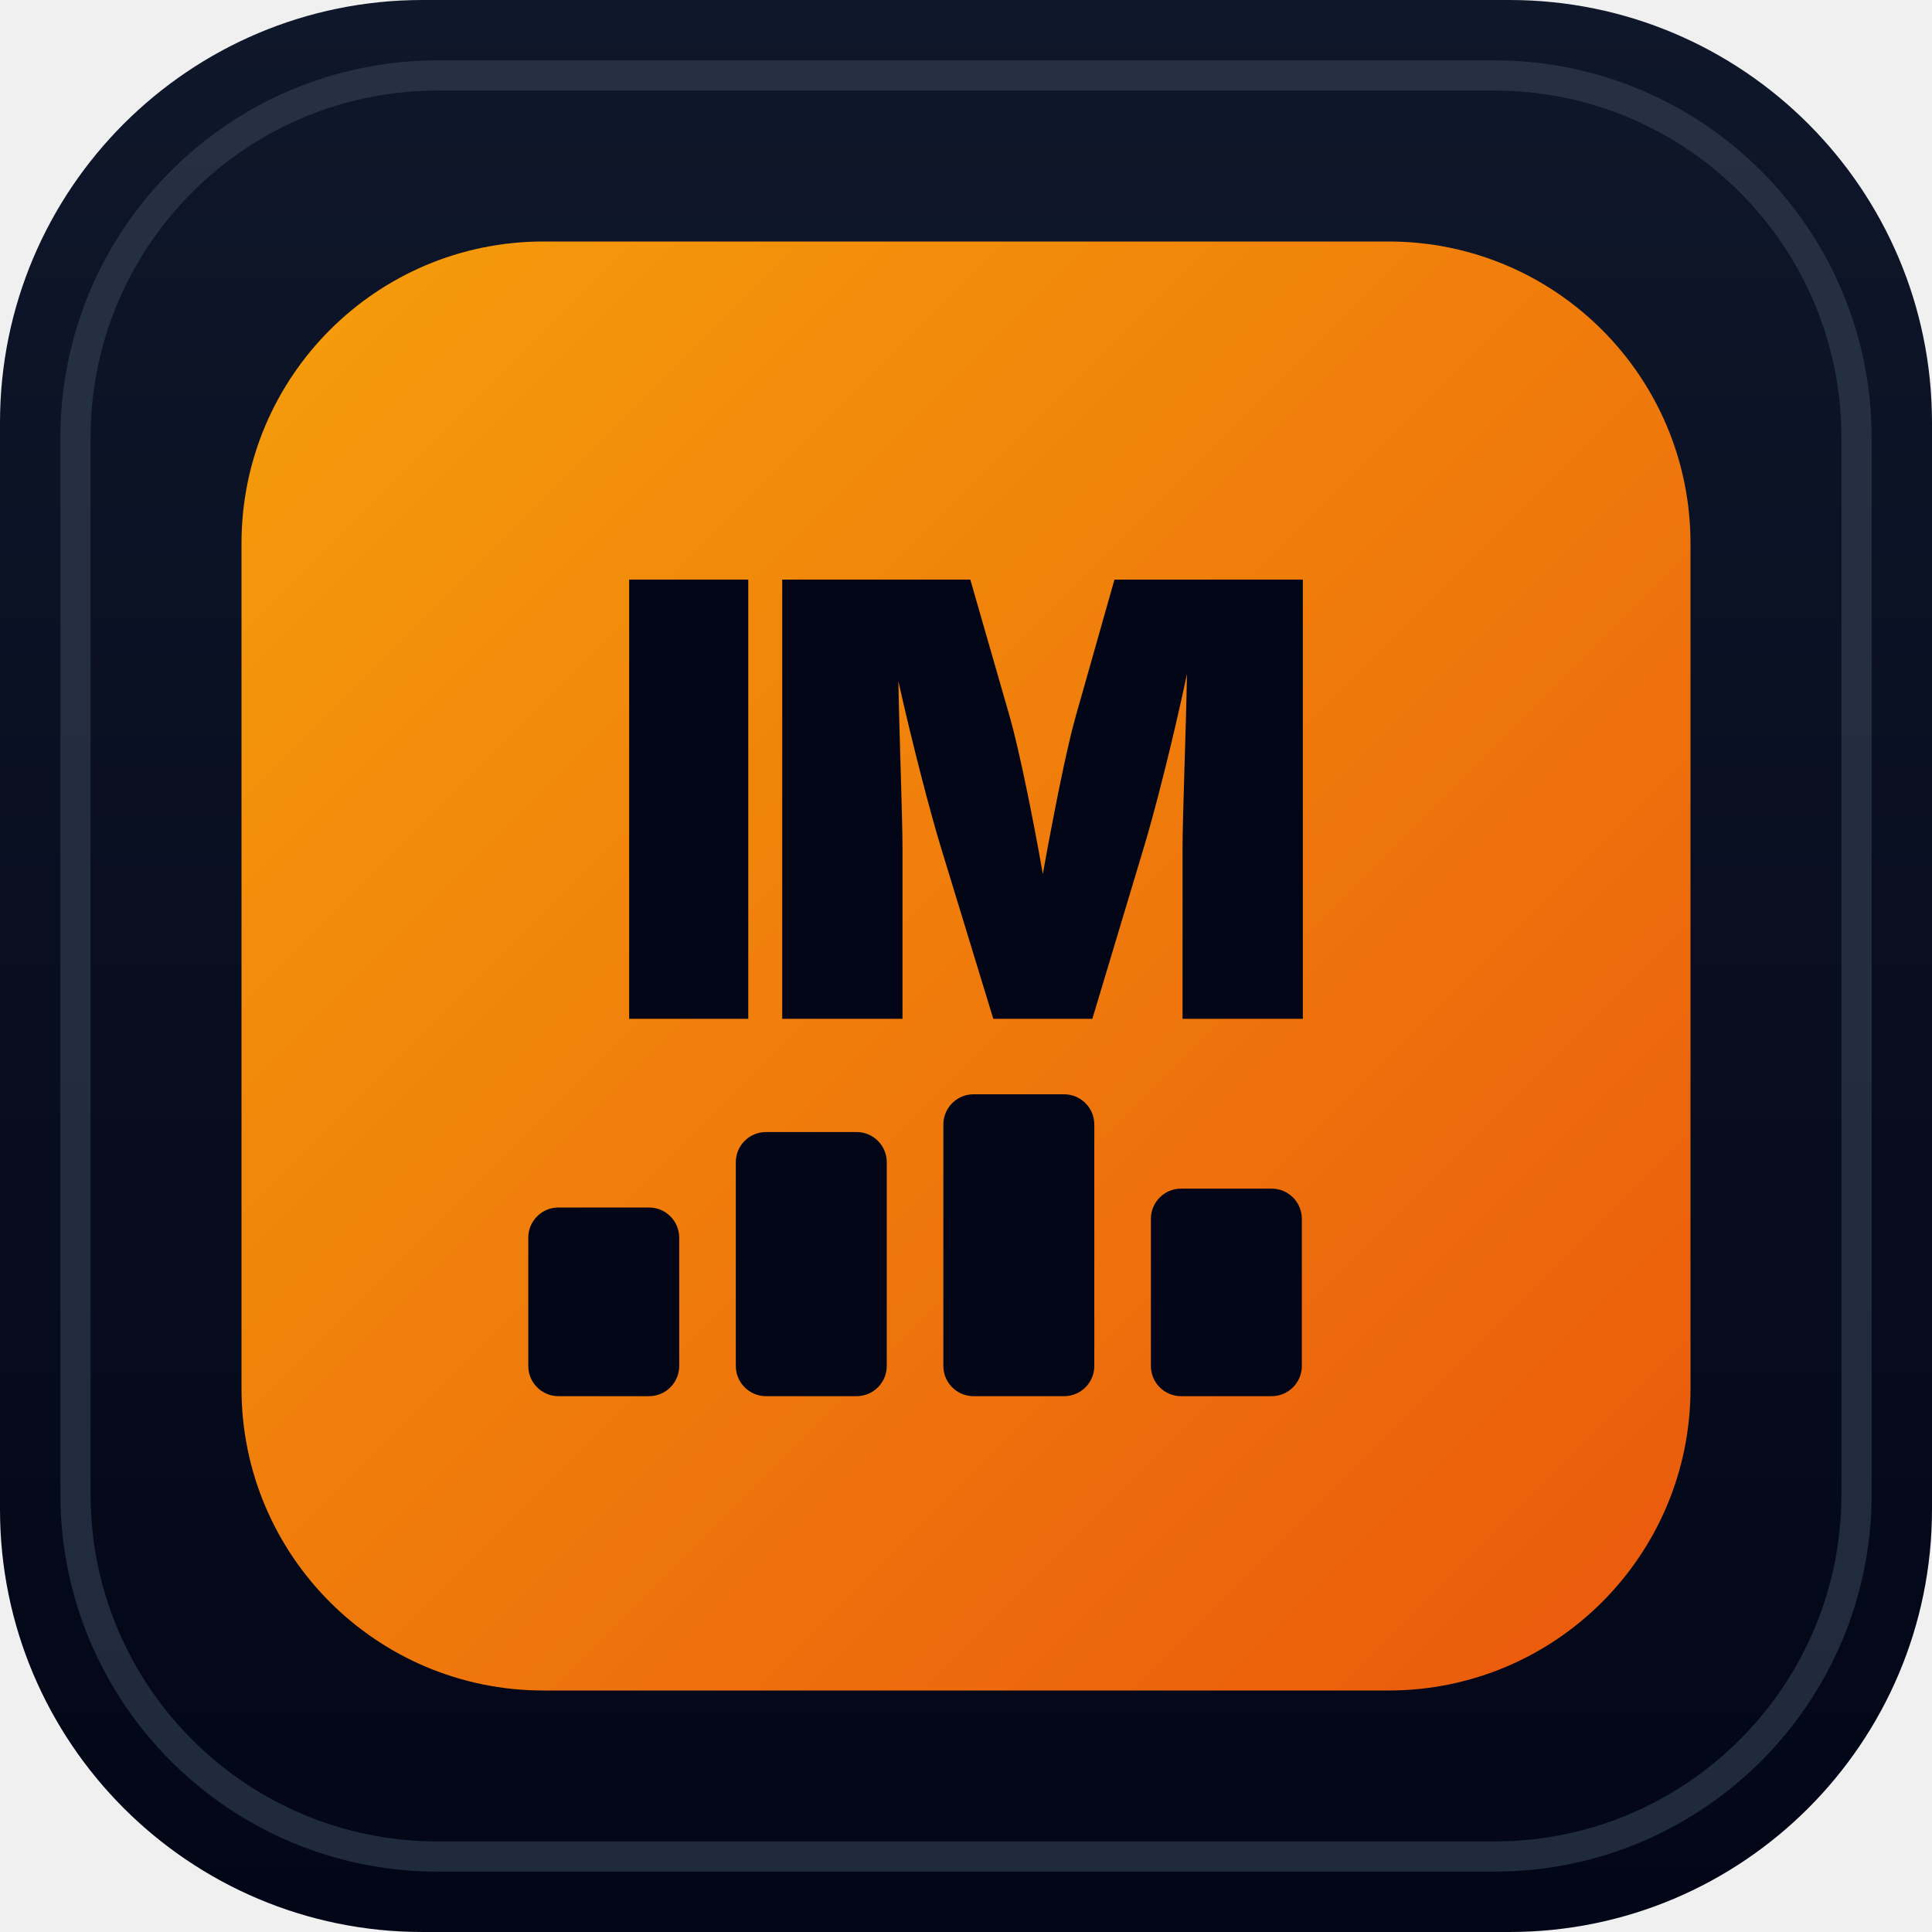
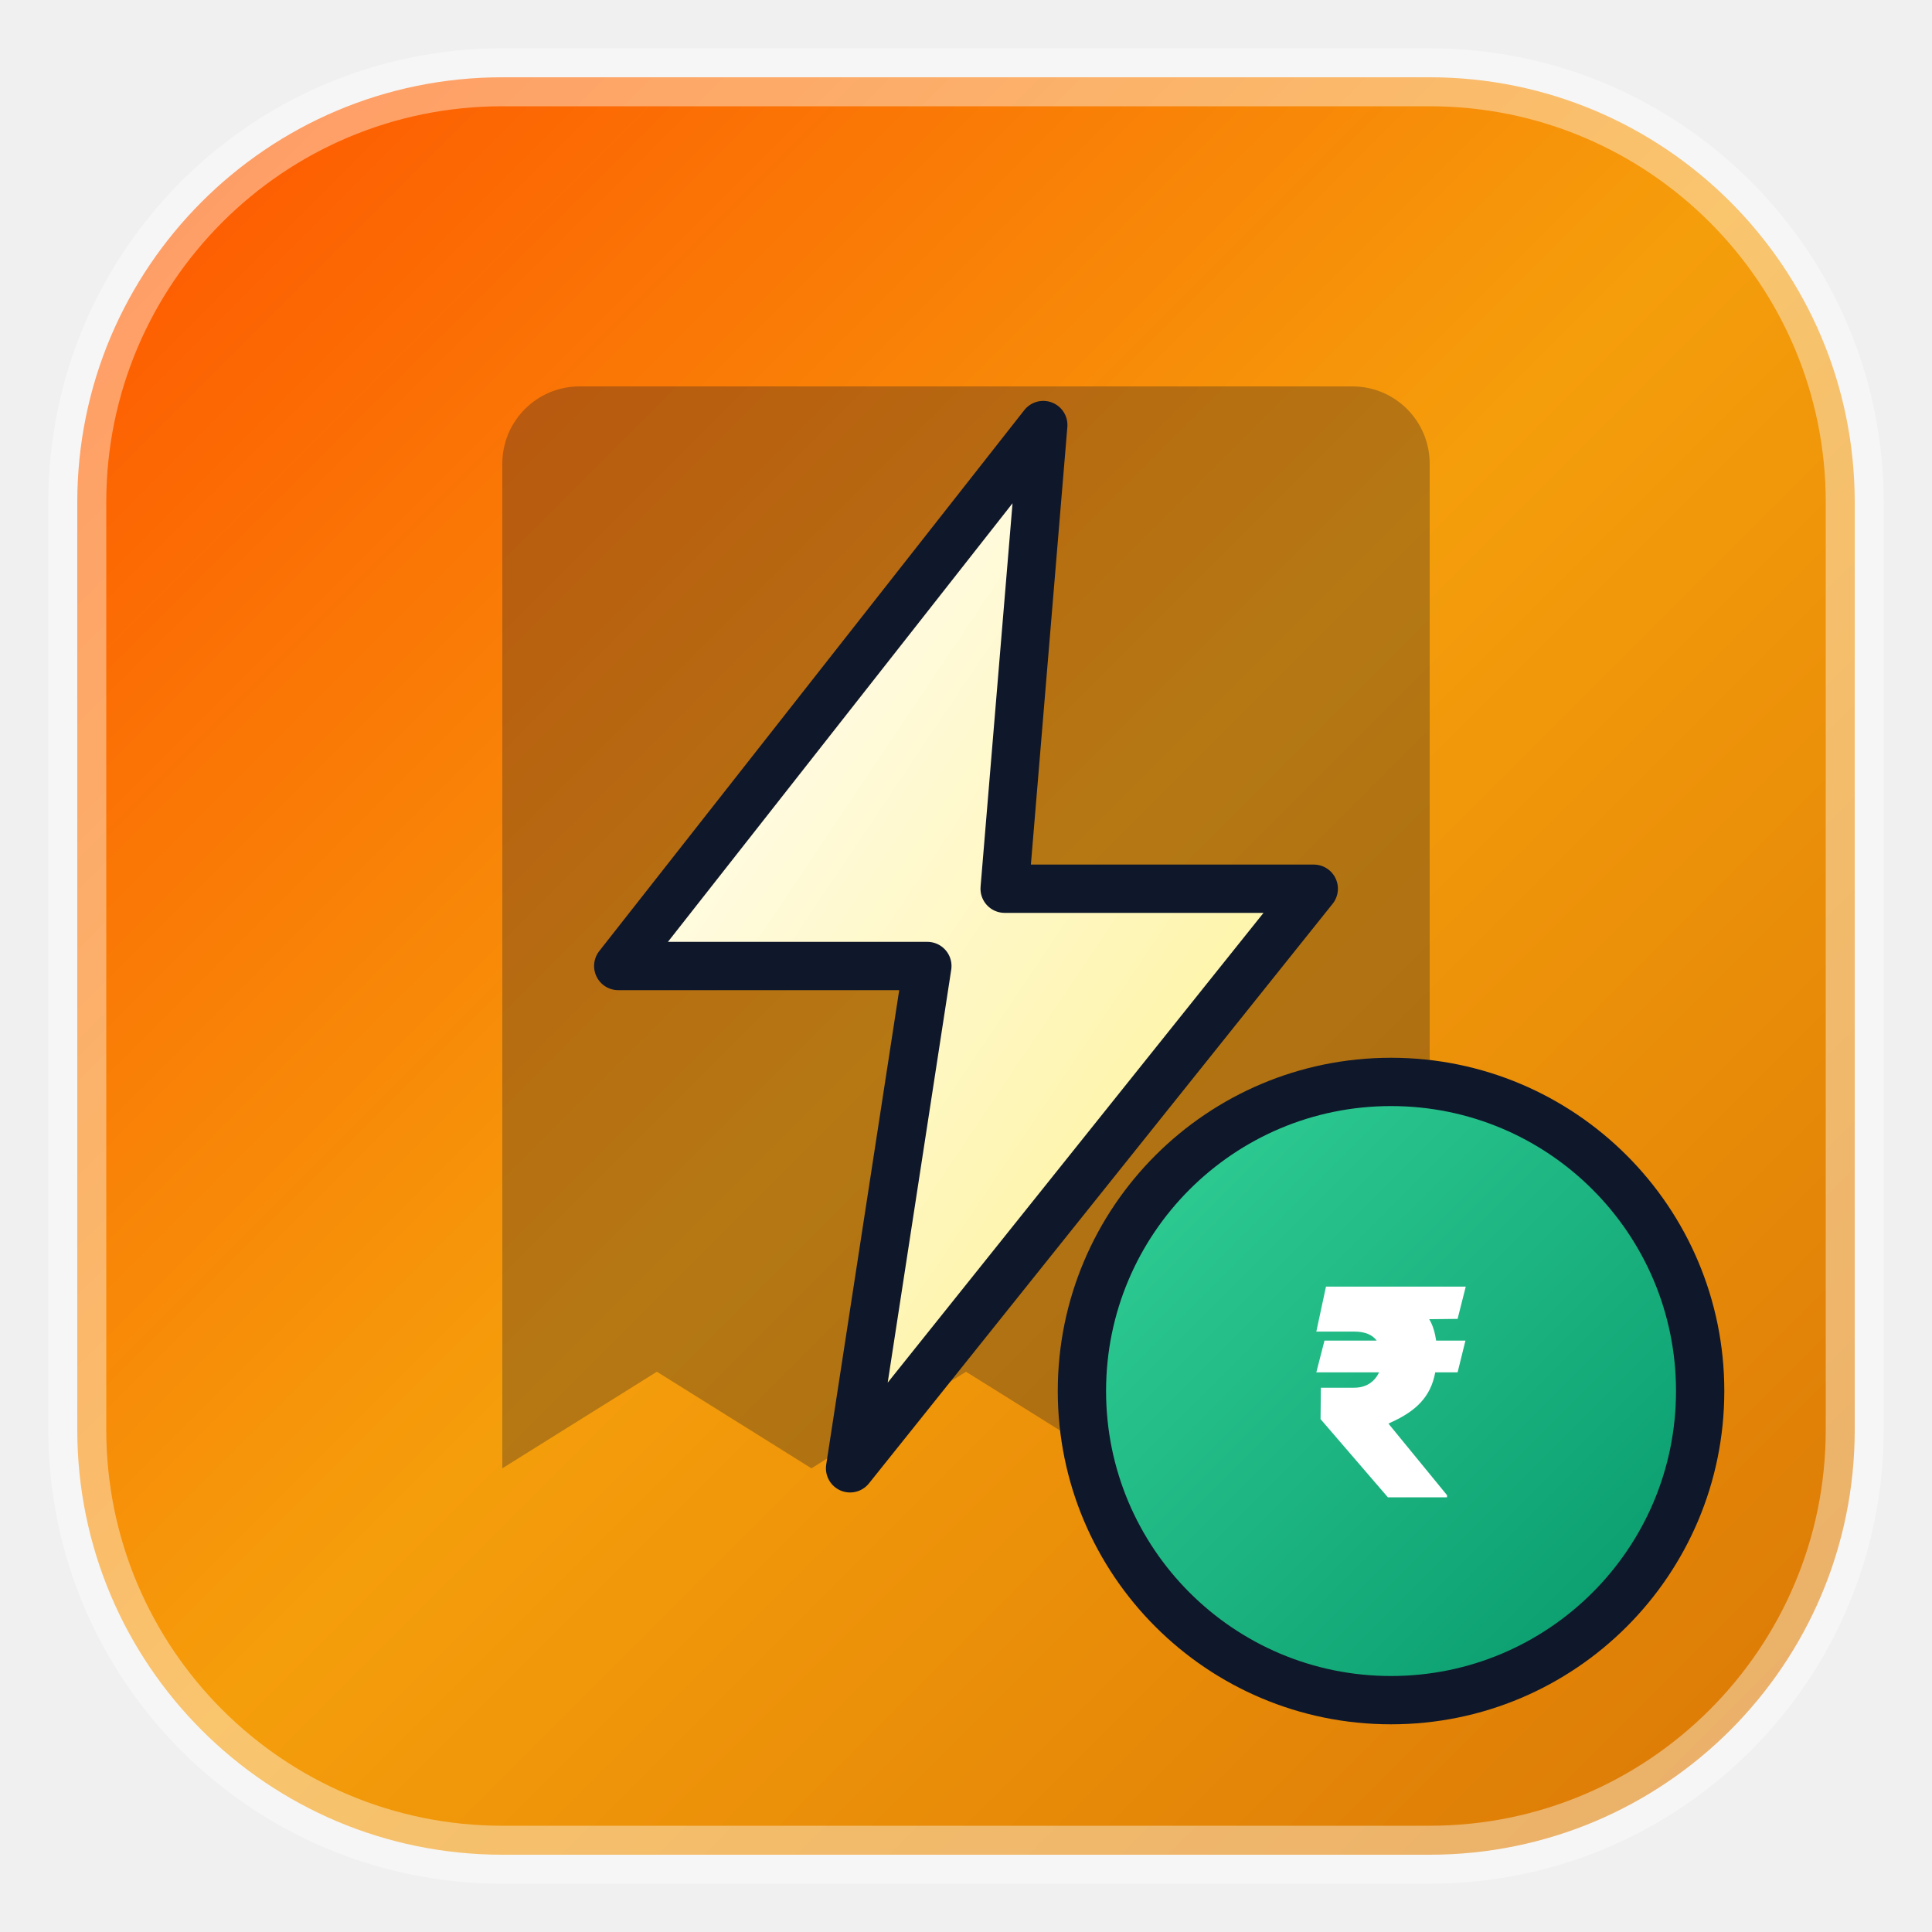
- <svg xmlns="http://www.w3.org/2000/svg" viewBox="0 0 512 512">
+ <svg xmlns="http://www.w3.org/2000/svg" viewBox="0 0 100 100" fill="none">
  <defs>
-     <linearGradient id="imGrad" x1="0%" y1="0%" x2="100%" y2="100%">
-       <stop offset="0%" stop-color="#f59e0b" />
-       <stop offset="100%" stop-color="#ea580c" />
+     <linearGradient id="imCardGrad" x1="0%" y1="0%" x2="100%" y2="100%">
+       <stop offset="0%" stop-color="#ff5200" />
+       <stop offset="50%" stop-color="#f59e0b" />
+       <stop offset="100%" stop-color="#d97706" />
    </linearGradient>
-     <linearGradient id="bgGrad" x1="0%" y1="0%" x2="0%" y2="100%">
-       <stop offset="0%" stop-color="#0f172a" />
-       <stop offset="100%" stop-color="#020617" />
+     <linearGradient id="boltGrad" x1="0%" y1="0%" x2="100%" y2="100%">
+       <stop offset="0%" stop-color="#ffffff" />
+       <stop offset="100%" stop-color="#fef08a" />
+     </linearGradient>
+     <linearGradient id="emeraldGrad" x1="0%" y1="0%" x2="100%" y2="100%">
+       <stop offset="0%" stop-color="#34d399" />
+       <stop offset="100%" stop-color="#059669" />
    </linearGradient>
  </defs>
-   <rect width="512" height="512" rx="112" fill="url(#bgGrad)" />
-   <rect x="20" y="20" width="472" height="472" rx="96" fill="none" stroke="#334155" stroke-width="8" opacity="0.6" />
-   <rect x="64" y="64" width="384" height="384" rx="80" fill="url(#imGrad)" />
-   <g fill="#020617" font-family="system-ui, -apple-system, sans-serif" font-weight="900">
-     <text x="256" y="270" font-size="160" text-anchor="middle" letter-spacing="-6">IM</text>
-   </g>
-   <g fill="#020617">
-     <rect x="140" y="320" width="40" height="50" rx="8" />
-     <rect x="195" y="300" width="40" height="70" rx="8" />
-     <rect x="250" y="290" width="40" height="80" rx="8" />
-     <rect x="305" y="315" width="40" height="55" rx="8" />
-   </g>
+   <rect x="4" y="4" width="92" height="92" rx="22" fill="url(#imCardGrad)" />
+   <rect x="4" y="4" width="92" height="92" rx="22" stroke="rgba(255, 255, 255, 0.4)" stroke-width="3" />
+   <path d="M26 24C26 21.791 27.791 20 30 20H70C72.209 20 74 21.791 74 24V76L66 71L58 76L50 71L42 76L34 71L26 76V24Z" fill="rgba(15, 23, 42, 0.28)" />
+   <path d="M54 22L32 50H48L44 76L68 46H52L54 22Z" fill="url(#boltGrad)" stroke="#0f172a" stroke-width="2.5" stroke-linejoin="round" />
+   <circle cx="72" cy="72" r="16" fill="url(#emeraldGrad)" stroke="#0f172a" stroke-width="2.5" />
+   <text x="72" y="77.5" font-family="system-ui, -apple-system, sans-serif" font-weight="900" font-size="15" fill="#ffffff" text-anchor="middle">₹</text>
</svg>
